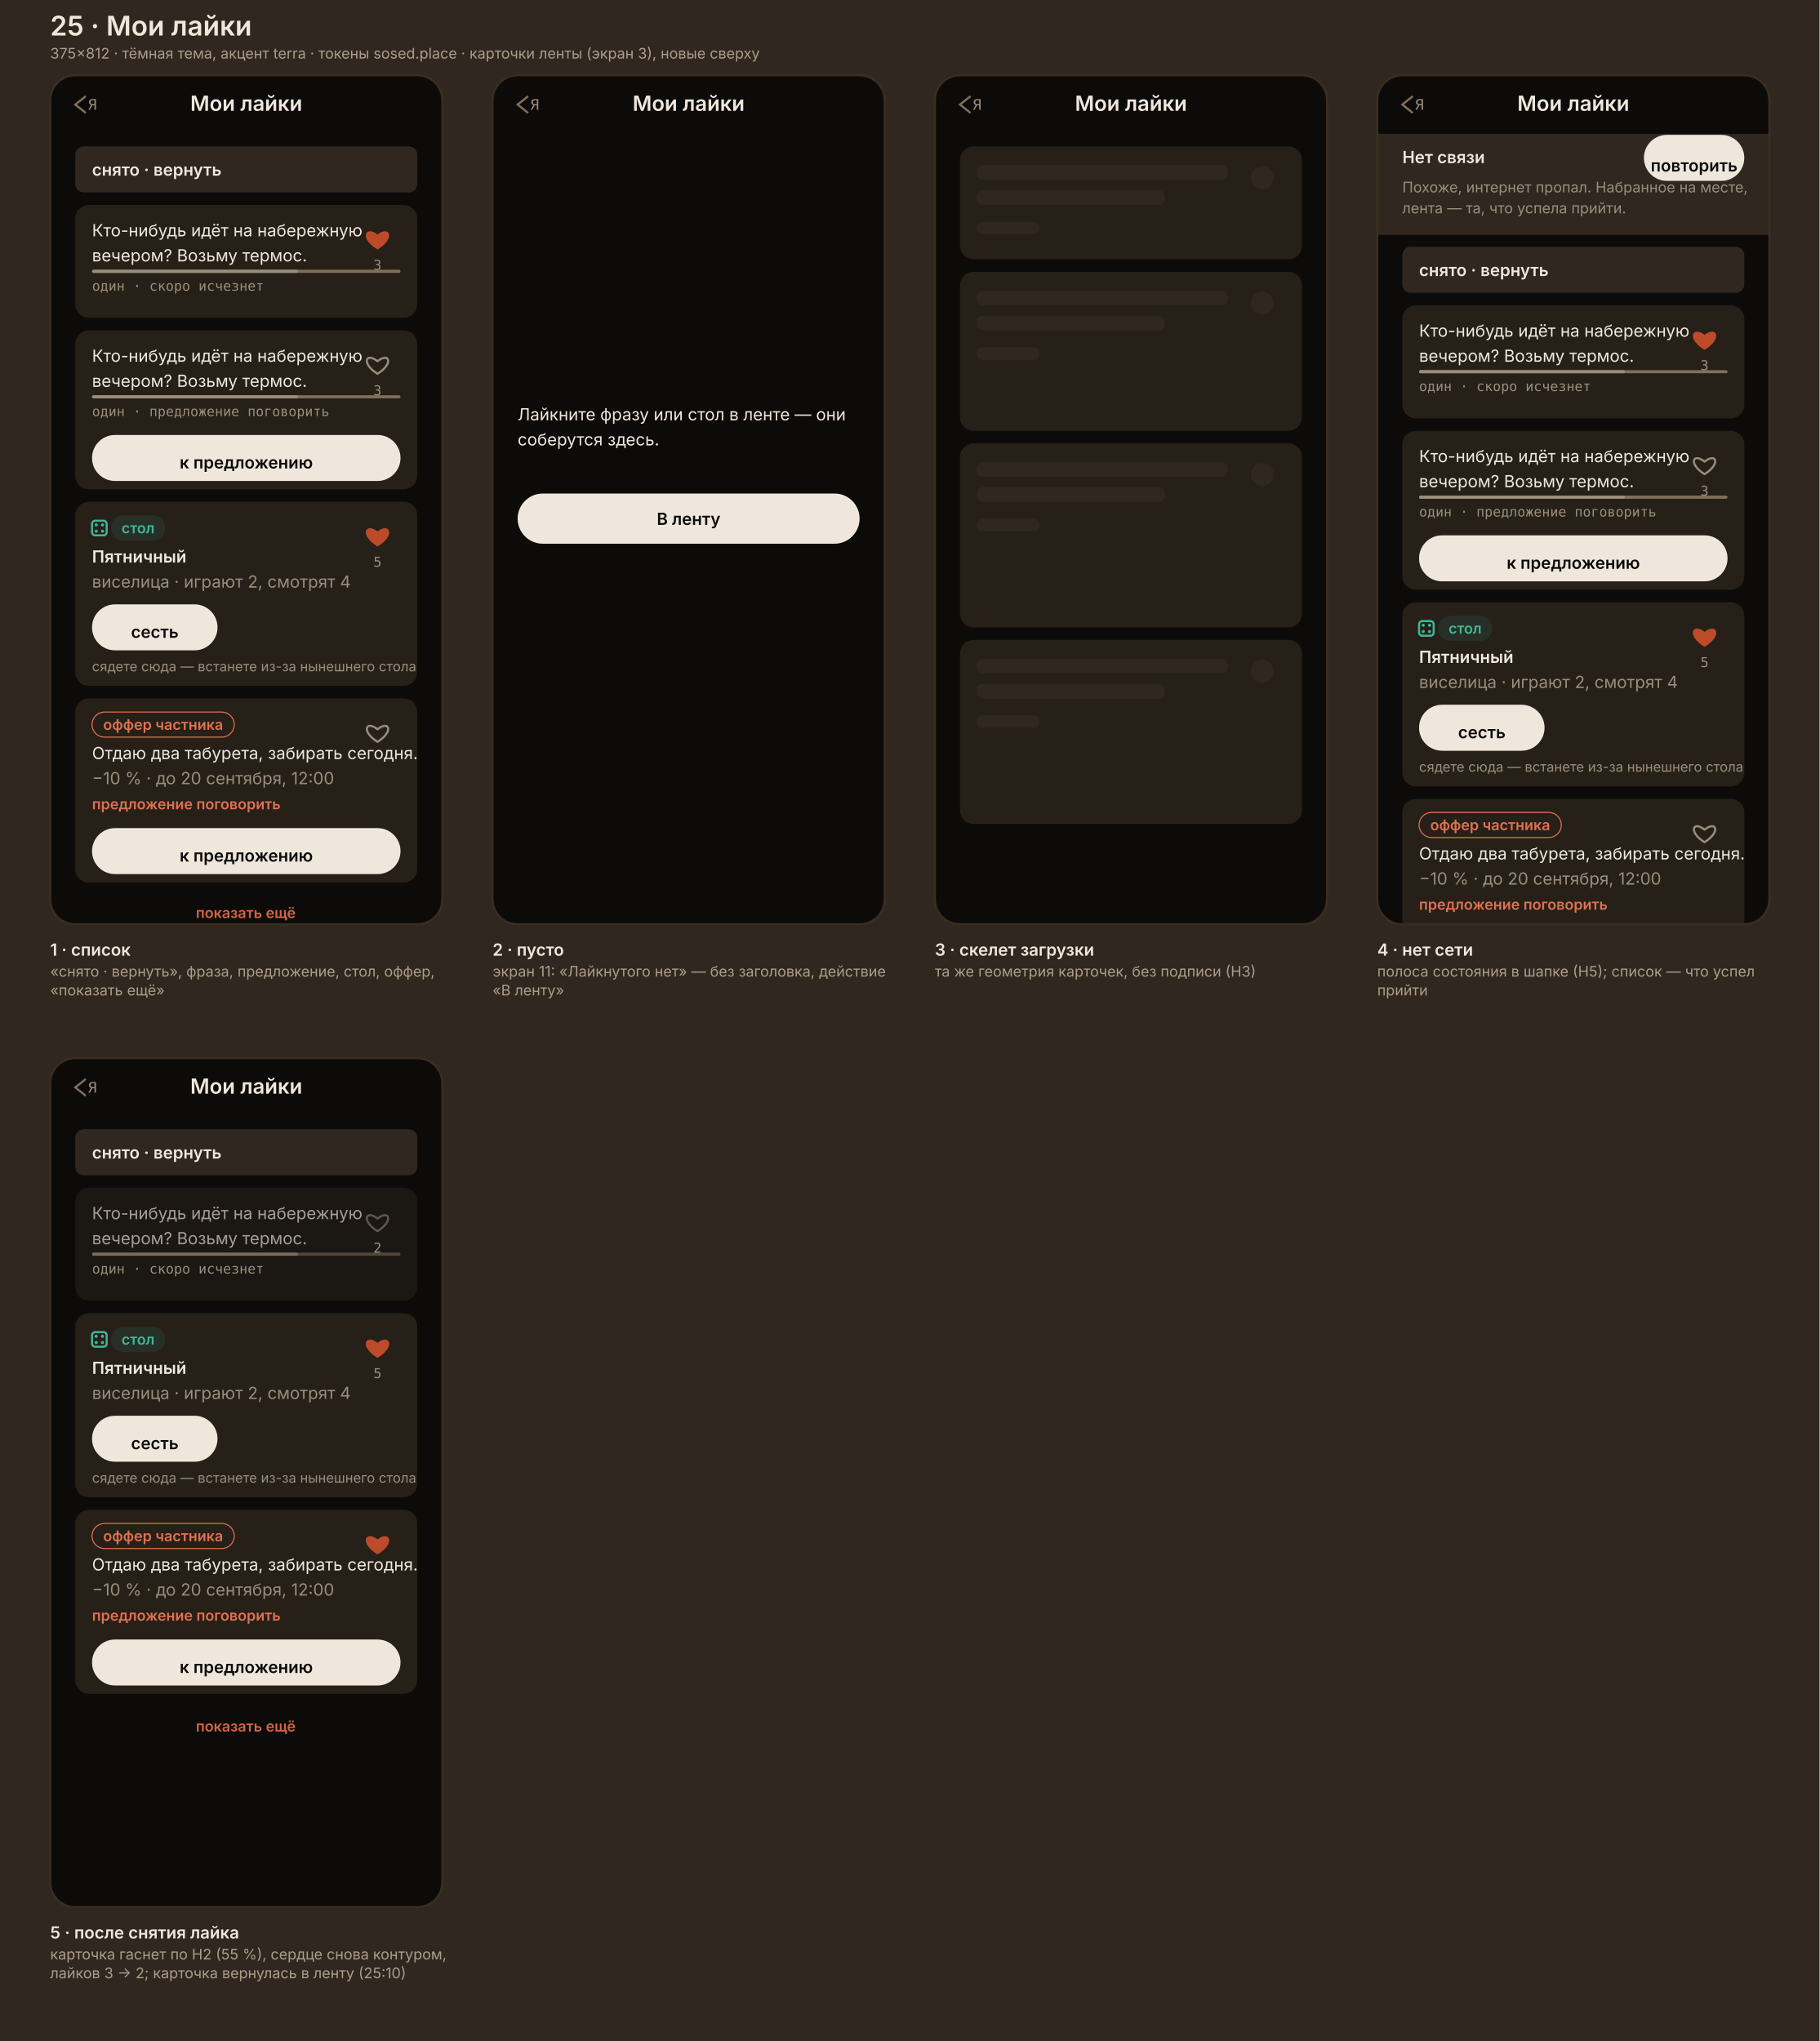
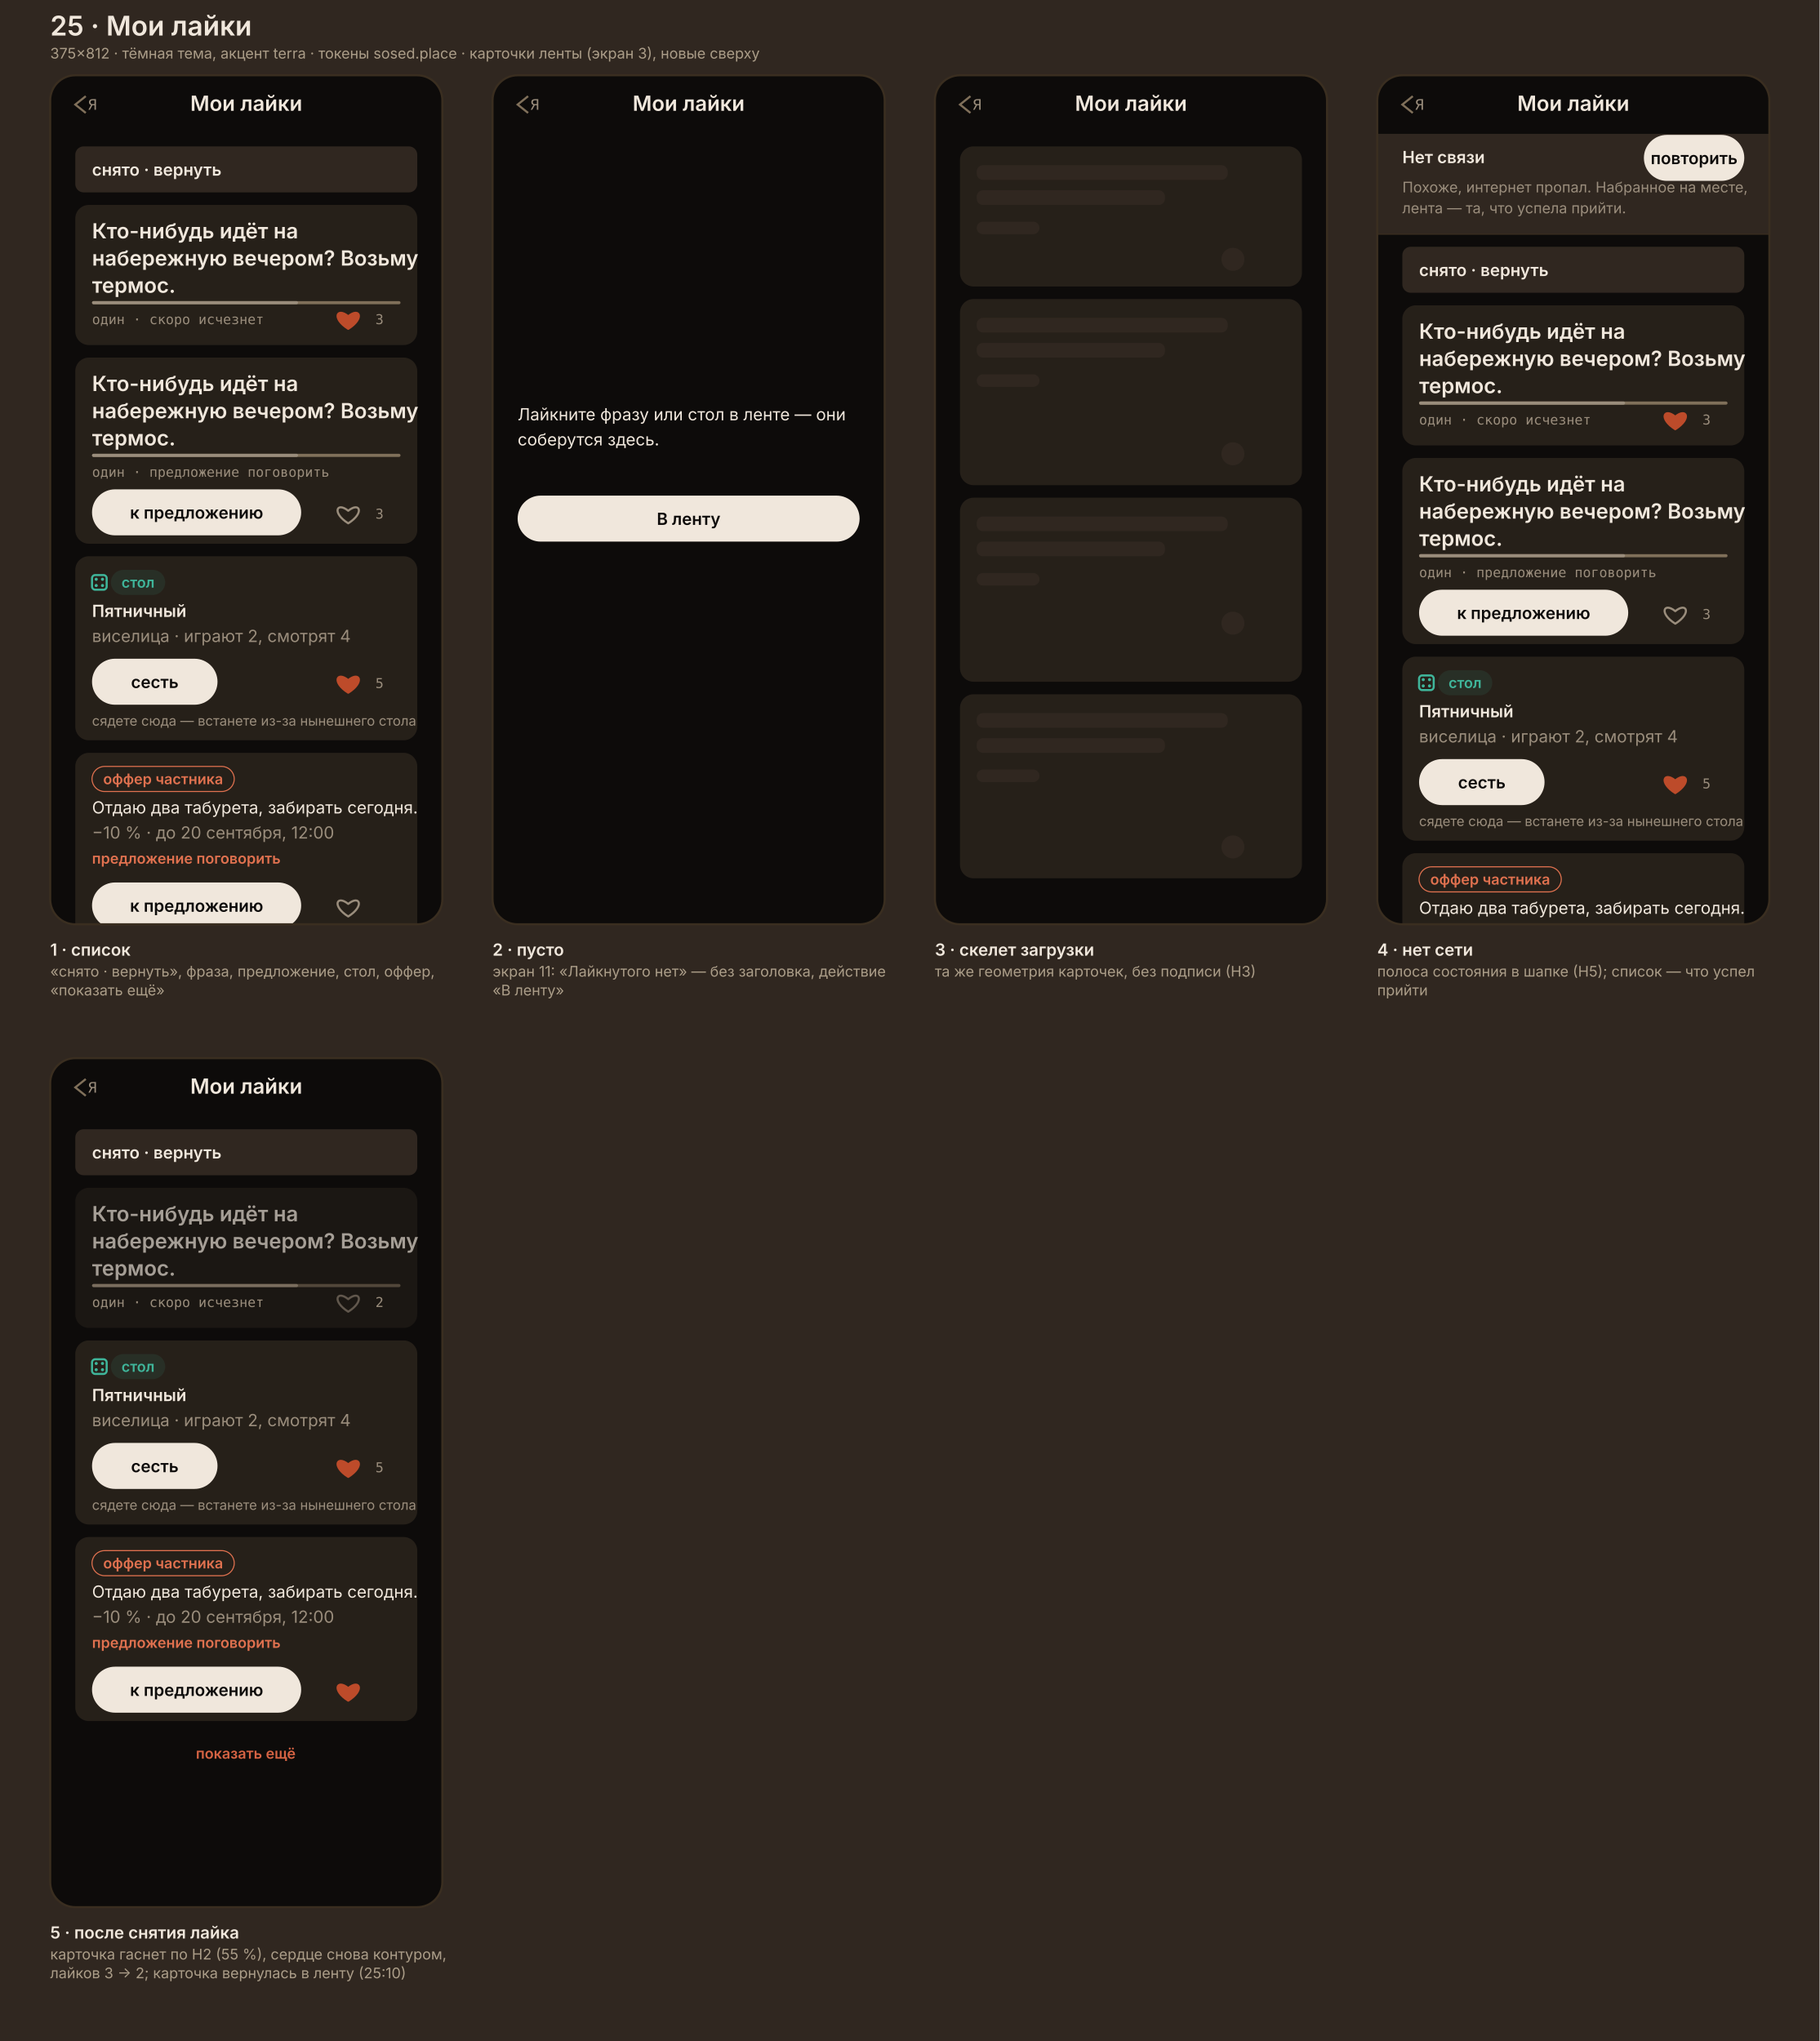
<svg xmlns="http://www.w3.org/2000/svg" width="1740" height="1952" viewBox="0 0 1740 1952">
  <style>
    @font-face { font-family: "Golos Text"; font-weight: 400 600;
      src: url(/fonts/q5uCsoe9Lv5t7Meb31EcExN8hA.woff2) format("woff2"); }
    @font-face { font-family: "JetBrains Mono"; font-weight: 400;
      src: url(/fonts/tDbv2o-flEEny0FZhsfKu5WU4zr3E_BX0PnT8RD8yKwBNntkaToggR7BYRbKPxDcwg.woff2) format("woff2"); }
    text { font-family: "Golos Text", Inter, system-ui, sans-serif; }
    .t    { font-size: 16px; font-weight: 400; fill: #f0e7dc; }
    .tb   { font-size: 16px; font-weight: 600; fill: #f0e7dc; }
    .h    { font-size: 20px; font-weight: 600; fill: #f0e7dc; }
    .m    { font-size: 16px; font-weight: 400; fill: #9a8d7c; }
    .mb   { font-size: 16px; font-weight: 600; fill: #9a8d7c; }
    .err  { font-size: 16px; font-weight: 400; fill: #ef7a6a; }
    .acc  { font-size: 14px; font-weight: 600; fill: #d56343; }
    .code { font-family: "JetBrains Mono", ui-monospace, monospace; font-size: 26px; fill: #f0e7dc; letter-spacing: 1px; }
    .lab  { font-size: 14px; font-weight: 600; fill: #e0714f; }
    .mono { font-family: "JetBrains Mono", ui-monospace, monospace; font-size: 13px; fill: #9a8d7c; }
    .cap  { font-size: 16px; font-weight: 600; fill: #f0e7dc; }
    .capm { font-size: 14px; font-weight: 400; fill: #ab9d88; }
    .sheet { font-size: 26px; font-weight: 600; fill: #f0e7dc; }
    .sheetm { font-size: 14px; font-weight: 400; fill: #ab9d88; }
    .fade rect, .fade path, .fade circle, .fade line { opacity: .55; }
    .fade text { opacity: 1; }
    .fade text.body, .fade text.body15, .fade text.t16, .fade text.t16b, .fade text.name, .fade text.h, .fade text.t, .fade text.tb, .fade text.big, .fade text.disp { opacity: .65; }
</style>
  <rect width="1740" height="1952" style="fill:#302720" />
  <text x="48" y="34" class="sheet">25 · Мои лайки</text>
  <text x="48" y="56" class="sheetm">375×812 · тёмная тема, акцент terra · токены sosed.place · карточки ленты (экран 3), новые сверху</text>
  <g transform="translate(48,72)">
    <clipPath id="c0">
      <rect width="375" height="812" rx="24" />
    </clipPath>
    <g clip-path="url(#c0)">
      <rect x="0" y="0" width="375" height="812" rx="0" style="fill:#0d0b0a;" />
      <rect x="0" y="0" width="375" height="56" rx="0" style="fill:#0d0b0a;" />
      <path d="M34 20 L24 28 L34 36" style="fill:none;stroke:#80705a;stroke-width:2" />
      <text x="36" y="33" class="mono" style="font-size:14px">Я</text>
      <text x="187.5" y="34" class="h" text-anchor="middle">Мои лайки</text>
      <rect x="24" y="68" width="327" height="44" rx="8" style="fill:#302720;" />
      <text x="40" y="96" class="tb">снято · вернуть</text>
-       <rect x="24" y="124" width="327" height="108" rx="13" style="fill:#262019;" />
-       <text x="40" y="154" class="t">Кто-нибудь идёт на набережную</text>
-       <text x="40" y="178" class="t">вечером? Возьму термос.</text>
-       <rect x="40" y="186" width="295" height="3" rx="1.5" style="fill:#80705a" />
-       <rect x="40" y="186" width="197" height="3" rx="1.5" style="fill:#9a8d7c" />
-       <text x="40" y="206" class="mono">один · скоро исчезнет</text>
-       <rect x="291" y="133" width="44" height="44" rx="8" fill="none" data-hit="44" />
-       <path d="M313 165.5 C297 155.5 302 144.5 313 153.5 C324 144.5 329 155.5 313 165.5 Z" style="fill:#bd4b2a;stroke:#bd4b2a;stroke-width:2;stroke-linejoin:round" />
-       <text x="313" y="186" class="mono" text-anchor="middle">3</text>
-       <rect x="24" y="244" width="327" height="152" rx="13" style="fill:#262019;" />
-       <text x="40" y="274" class="t">Кто-нибудь идёт на набережную</text>
-       <text x="40" y="298" class="t">вечером? Возьму термос.</text>
-       <rect x="40" y="306" width="295" height="3" rx="1.5" style="fill:#80705a" />
-       <rect x="40" y="306" width="197" height="3" rx="1.5" style="fill:#9a8d7c" />
-       <text x="40" y="326" class="mono">один · предложение поговорить</text>
-       <rect x="291" y="253" width="44" height="44" rx="8" fill="none" data-hit="44" />
-       <path d="M313 285.5 C297 275.5 302 264.5 313 273.5 C324 264.5 329 275.5 313 285.5 Z" style="fill:none;stroke:#9a8d7c;stroke-width:2;stroke-linejoin:round" />
-       <text x="313" y="306" class="mono" text-anchor="middle">3</text>
-       <rect x="40" y="344" width="295" height="44" rx="22" style="fill:#f0e7dc;" />
-       <text x="187.5" y="376" class="tb" text-anchor="middle" style="fill:#0d0b0a">к предложению</text>
-       <rect x="24" y="408" width="327" height="176" rx="13" style="fill:#262019;" />
-       <rect x="40" y="426" width="14" height="14" rx="3" fill="none" stroke="#3fb59a" stroke-width="2" />
-       <circle cx="44" cy="430" r="1.5" fill="#3fb59a" />
-       <circle cx="50" cy="430" r="1.5" fill="#3fb59a" />
-       <circle cx="44" cy="436" r="1.5" fill="#3fb59a" />
-       <circle cx="50" cy="436" r="1.5" fill="#3fb59a" />
-       <rect x="58" y="421" width="52" height="24" rx="12" style="fill:#3fb59a;fill-opacity:0.10" />
-       <text x="84" y="438" class="lab" text-anchor="middle" style="fill:#3fb59a">стол</text>
-       <text x="40" y="466" class="tb">Пятничный</text>
-       <text x="40" y="490" class="m">виселица · играют 2, смотрят 4</text>
-       <rect x="291" y="417" width="44" height="44" rx="8" fill="none" data-hit="44" />
-       <path d="M313 449.5 C297 439.5 302 428.5 313 437.5 C324 428.5 329 439.5 313 449.5 Z" style="fill:#bd4b2a;stroke:#bd4b2a;stroke-width:2;stroke-linejoin:round" />
-       <text x="313" y="470" class="mono" text-anchor="middle">5</text>
-       <rect x="40" y="506" width="120" height="44" rx="22" style="fill:#f0e7dc;" />
-       <text x="100.0" y="538" class="tb" text-anchor="middle" style="fill:#0d0b0a">сесть</text>
-       <text x="40" y="570" class="m" style="font-size:13px">сядете сюда — встанете из-за нынешнего стола</text>
-       <rect x="24" y="596" width="327" height="176" rx="13" style="fill:#262019;" />
-       <rect x="40" y="609" width="136" height="24" rx="12" style="fill:none;stroke:#e0714f;stroke-width:1" />
-       <text x="108" y="626" class="lab" text-anchor="middle" style="fill:#e0714f">оффер частника</text>
-       <text x="40" y="654" class="t">Отдаю два табурета, забирать сегодня.</text>
-       <text x="40" y="678" class="m">−10 % · до 20 сентября, 12:00</text>
-       <text x="40" y="702" class="lab">предложение поговорить</text>
-       <rect x="291" y="605" width="44" height="44" rx="8" fill="none" data-hit="44" />
-       <path d="M313 637.5 C297 627.5 302 616.5 313 625.5 C324 616.5 329 627.5 313 637.5 Z" style="fill:none;stroke:#9a8d7c;stroke-width:2;stroke-linejoin:round" />
-       <rect x="40" y="720" width="295" height="44" rx="22" style="fill:#f0e7dc;" />
-       <text x="187.5" y="752" class="tb" text-anchor="middle" style="fill:#0d0b0a">к предложению</text>
-       <rect x="107" y="776" width="160" height="44" rx="8" fill="none" data-hit="44" />
-       <text x="187" y="806" class="acc" text-anchor="middle">показать ещё</text>
+       <rect x="24" y="124" width="327" height="134" rx="13" style="fill:#262019;" />
+       <text x="40" y="156" class="h">Кто-нибудь идёт на</text>
+       <text x="40" y="182" class="h">набережную вечером? Возьму</text>
+       <text x="40" y="208" class="h">термос.</text>
+       <rect x="40" y="216" width="295" height="3" rx="1.5" style="fill:#80705a" />
+       <rect x="40" y="216" width="197" height="3" rx="1.5" style="fill:#9a8d7c" />
+       <text x="40" y="238" class="mono">один · скоро исчезнет</text>
+       <rect x="263" y="210" width="44" height="44" rx="8" fill="none" data-hit="44" />
+       <path d="M285 242.5 C269 232.5 274 221.5 285 230.5 C296 221.5 301 232.5 285 242.5 Z" style="fill:#bd4b2a;stroke:#bd4b2a;stroke-width:2;stroke-linejoin:round" />
+       <text x="311" y="238" class="mono">3</text>
+       <rect x="24" y="270" width="327" height="178" rx="13" style="fill:#262019;" />
+       <text x="40" y="302" class="h">Кто-нибудь идёт на</text>
+       <text x="40" y="328" class="h">набережную вечером? Возьму</text>
+       <text x="40" y="354" class="h">термос.</text>
+       <rect x="40" y="362" width="295" height="3" rx="1.5" style="fill:#80705a" />
+       <rect x="40" y="362" width="197" height="3" rx="1.5" style="fill:#9a8d7c" />
+       <text x="40" y="384" class="mono">один · предложение поговорить</text>
+       <rect x="263" y="396" width="44" height="44" rx="8" fill="none" data-hit="44" />
+       <path d="M285 428.5 C269 418.5 274 407.5 285 416.5 C296 407.5 301 418.5 285 428.5 Z" style="fill:none;stroke:#9a8d7c;stroke-width:2;stroke-linejoin:round" />
+       <text x="311" y="424" class="mono">3</text>
+       <rect x="40" y="396" width="200" height="44" rx="22" style="fill:#f0e7dc;" />
+       <text x="140" y="424" class="tb" text-anchor="middle" style="fill:#0d0b0a">к предложению</text>
+       <rect x="24" y="460" width="327" height="176" rx="13" style="fill:#262019;" />
+       <rect x="40" y="478" width="14" height="14" rx="3" fill="none" stroke="#3fb59a" stroke-width="2" />
+       <circle cx="44" cy="482" r="1.5" fill="#3fb59a" />
+       <circle cx="50" cy="482" r="1.5" fill="#3fb59a" />
+       <circle cx="44" cy="488" r="1.5" fill="#3fb59a" />
+       <circle cx="50" cy="488" r="1.5" fill="#3fb59a" />
+       <rect x="58" y="473" width="52" height="24" rx="12" style="fill:#3fb59a;fill-opacity:0.10" />
+       <text x="84" y="490" class="lab" text-anchor="middle" style="fill:#3fb59a">стол</text>
+       <text x="40" y="518" class="tb">Пятничный</text>
+       <text x="40" y="542" class="m">виселица · играют 2, смотрят 4</text>
+       <rect x="263" y="558" width="44" height="44" rx="8" fill="none" data-hit="44" />
+       <path d="M285 590.5 C269 580.5 274 569.5 285 578.5 C296 569.5 301 580.5 285 590.5 Z" style="fill:#bd4b2a;stroke:#bd4b2a;stroke-width:2;stroke-linejoin:round" />
+       <text x="311" y="586" class="mono">5</text>
+       <rect x="40" y="558" width="120" height="44" rx="22" style="fill:#f0e7dc;" />
+       <text x="100.0" y="586" class="tb" text-anchor="middle" style="fill:#0d0b0a">сесть</text>
+       <text x="40" y="622" class="m" style="font-size:13px">сядете сюда — встанете из-за нынешнего стола</text>
+       <rect x="24" y="648" width="327" height="176" rx="13" style="fill:#262019;" />
+       <rect x="40" y="661" width="136" height="24" rx="12" style="fill:none;stroke:#e0714f;stroke-width:1" />
+       <text x="108" y="678" class="lab" text-anchor="middle" style="fill:#e0714f">оффер частника</text>
+       <text x="40" y="706" class="t">Отдаю два табурета, забирать сегодня.</text>
+       <text x="40" y="730" class="m">−10 % · до 20 сентября, 12:00</text>
+       <text x="40" y="754" class="lab">предложение поговорить</text>
+       <rect x="263" y="772" width="44" height="44" rx="8" fill="none" data-hit="44" />
+       <path d="M285 804.5 C269 794.5 274 783.5 285 792.5 C296 783.5 301 794.5 285 804.5 Z" style="fill:none;stroke:#9a8d7c;stroke-width:2;stroke-linejoin:round" />
+       <rect x="40" y="772" width="200" height="44" rx="22" style="fill:#f0e7dc;" />
+       <text x="140" y="800" class="tb" text-anchor="middle" style="fill:#0d0b0a">к предложению</text>
+       <rect x="107" y="828" width="160" height="44" rx="8" fill="none" data-hit="44" />
+       <text x="187" y="858" class="acc" text-anchor="middle">показать ещё</text>
    </g>
    <rect width="375" height="812" rx="24" style="fill:none;stroke:#3a2e20;stroke-width:2" />
    <text x="0" y="842" class="cap">1 · список</text>
    <text x="0" y="862" class="capm">«снято · вернуть», фраза, предложение, стол, оффер,</text>
    <text x="0" y="880" class="capm">«показать ещё»</text>
  </g>
  <g transform="translate(471,72)">
    <clipPath id="c1">
      <rect width="375" height="812" rx="24" />
    </clipPath>
    <g clip-path="url(#c1)">
      <rect x="0" y="0" width="375" height="812" rx="0" style="fill:#0d0b0a;" />
      <rect x="0" y="0" width="375" height="56" rx="0" style="fill:#0d0b0a;" />
      <path d="M34 20 L24 28 L34 36" style="fill:none;stroke:#80705a;stroke-width:2" />
      <text x="36" y="33" class="mono" style="font-size:14px">Я</text>
      <text x="187.5" y="34" class="h" text-anchor="middle">Мои лайки</text>
      <text x="24" y="330" class="t">Лайкните фразу или стол в ленте — они</text>
      <text x="24" y="354" class="t">соберутся здесь.</text>
-       <rect x="24" y="400" width="327" height="48" rx="24" style="fill:#f0e7dc;" />
+       <rect x="24" y="402" width="327" height="44" rx="22" style="fill:#f0e7dc;" />
      <text x="187.5" y="430" class="tb" text-anchor="middle" style="fill:#0d0b0a">В ленту</text>
    </g>
    <rect width="375" height="812" rx="24" style="fill:none;stroke:#3a2e20;stroke-width:2" />
    <text x="0" y="842" class="cap">2 · пусто</text>
    <text x="0" y="862" class="capm">экран 11: «Лайкнутого нет» — без заголовка, действие</text>
    <text x="0" y="880" class="capm">«В ленту»</text>
  </g>
  <g transform="translate(894,72)">
    <clipPath id="c2">
      <rect width="375" height="812" rx="24" />
    </clipPath>
    <g clip-path="url(#c2)">
      <rect x="0" y="0" width="375" height="812" rx="0" style="fill:#0d0b0a;" />
      <rect x="0" y="0" width="375" height="56" rx="0" style="fill:#0d0b0a;" />
      <path d="M34 20 L24 28 L34 36" style="fill:none;stroke:#80705a;stroke-width:2" />
      <text x="36" y="33" class="mono" style="font-size:14px">Я</text>
      <text x="187.5" y="34" class="h" text-anchor="middle">Мои лайки</text>
-       <rect x="24" y="68" width="327" height="108" rx="13" style="fill:#262019;" />
+       <rect x="24" y="68" width="327" height="134" rx="13" style="fill:#262019;" />
      <rect x="40" y="86" width="240" height="14" rx="6" style="fill:#302720;" />
      <rect x="40" y="110" width="180" height="14" rx="6" style="fill:#302720;" />
      <rect x="40" y="140" width="60" height="12" rx="6" style="fill:#302720;" />
-       <circle cx="313" cy="98" r="11" style="fill:#302720" />
-       <rect x="24" y="188" width="327" height="152" rx="13" style="fill:#262019;" />
-       <rect x="40" y="206" width="240" height="14" rx="6" style="fill:#302720;" />
-       <rect x="40" y="230" width="180" height="14" rx="6" style="fill:#302720;" />
-       <rect x="40" y="260" width="60" height="12" rx="6" style="fill:#302720;" />
-       <circle cx="313" cy="218" r="11" style="fill:#302720" />
-       <rect x="24" y="352" width="327" height="176" rx="13" style="fill:#262019;" />
-       <rect x="40" y="370" width="240" height="14" rx="6" style="fill:#302720;" />
-       <rect x="40" y="394" width="180" height="14" rx="6" style="fill:#302720;" />
-       <rect x="40" y="424" width="60" height="12" rx="6" style="fill:#302720;" />
-       <circle cx="313" cy="382" r="11" style="fill:#302720" />
-       <rect x="24" y="540" width="327" height="176" rx="13" style="fill:#262019;" />
-       <rect x="40" y="558" width="240" height="14" rx="6" style="fill:#302720;" />
-       <rect x="40" y="582" width="180" height="14" rx="6" style="fill:#302720;" />
-       <rect x="40" y="612" width="60" height="12" rx="6" style="fill:#302720;" />
-       <circle cx="313" cy="570" r="11" style="fill:#302720" />
+       <circle cx="285" cy="176" r="11" style="fill:#302720" />
+       <rect x="24" y="214" width="327" height="178" rx="13" style="fill:#262019;" />
+       <rect x="40" y="232" width="240" height="14" rx="6" style="fill:#302720;" />
+       <rect x="40" y="256" width="180" height="14" rx="6" style="fill:#302720;" />
+       <rect x="40" y="286" width="60" height="12" rx="6" style="fill:#302720;" />
+       <circle cx="285" cy="362" r="11" style="fill:#302720" />
+       <rect x="24" y="404" width="327" height="176" rx="13" style="fill:#262019;" />
+       <rect x="40" y="422" width="240" height="14" rx="6" style="fill:#302720;" />
+       <rect x="40" y="446" width="180" height="14" rx="6" style="fill:#302720;" />
+       <rect x="40" y="476" width="60" height="12" rx="6" style="fill:#302720;" />
+       <circle cx="285" cy="524" r="11" style="fill:#302720" />
+       <rect x="24" y="592" width="327" height="176" rx="13" style="fill:#262019;" />
+       <rect x="40" y="610" width="240" height="14" rx="6" style="fill:#302720;" />
+       <rect x="40" y="634" width="180" height="14" rx="6" style="fill:#302720;" />
+       <rect x="40" y="664" width="60" height="12" rx="6" style="fill:#302720;" />
+       <circle cx="285" cy="738" r="11" style="fill:#302720" />
    </g>
    <rect width="375" height="812" rx="24" style="fill:none;stroke:#3a2e20;stroke-width:2" />
    <text x="0" y="842" class="cap">3 · скелет загрузки</text>
    <text x="0" y="862" class="capm">та же геометрия карточек, без подписи (Н3)</text>
  </g>
  <g transform="translate(1317,72)">
    <clipPath id="c3">
      <rect width="375" height="812" rx="24" />
    </clipPath>
    <g clip-path="url(#c3)">
      <rect x="0" y="0" width="375" height="812" rx="0" style="fill:#0d0b0a;" />
      <rect x="0" y="0" width="375" height="56" rx="0" style="fill:#0d0b0a;" />
      <path d="M34 20 L24 28 L34 36" style="fill:none;stroke:#80705a;stroke-width:2" />
      <text x="36" y="33" class="mono" style="font-size:14px">Я</text>
      <text x="187.5" y="34" class="h" text-anchor="middle">Мои лайки</text>
      <rect x="0" y="56" width="375" height="96" rx="0" style="fill:#302720;" />
      <text x="24" y="84" class="tb">Нет связи</text>
      <rect x="255" y="57" width="96" height="44" rx="22" style="fill:#f0e7dc;" />
-       <text x="303.0" y="92" class="tb" text-anchor="middle" style="fill:#0d0b0a">повторить</text>
+       <text x="303.0" y="85" class="tb" text-anchor="middle" style="fill:#0d0b0a">повторить</text>
      <text x="24" y="112" class="m" style="font-size:14px">Похоже, интернет пропал. Набранное на месте,</text>
      <text x="24" y="132" class="m" style="font-size:14px">лента — та, что успела прийти.</text>
      <line x1="0" y1="152" x2="375" y2="152" style="stroke:#3a2e20;stroke-width:1" />
      <rect x="24" y="164" width="327" height="44" rx="8" style="fill:#302720;" />
      <text x="40" y="192" class="tb">снято · вернуть</text>
-       <rect x="24" y="220" width="327" height="108" rx="13" style="fill:#262019;" />
-       <text x="40" y="250" class="t">Кто-нибудь идёт на набережную</text>
-       <text x="40" y="274" class="t">вечером? Возьму термос.</text>
-       <rect x="40" y="282" width="295" height="3" rx="1.5" style="fill:#80705a" />
-       <rect x="40" y="282" width="197" height="3" rx="1.5" style="fill:#9a8d7c" />
-       <text x="40" y="302" class="mono">один · скоро исчезнет</text>
-       <rect x="291" y="229" width="44" height="44" rx="8" fill="none" data-hit="44" />
-       <path d="M313 261.5 C297 251.5 302 240.5 313 249.5 C324 240.5 329 251.5 313 261.5 Z" style="fill:#bd4b2a;stroke:#bd4b2a;stroke-width:2;stroke-linejoin:round" />
-       <text x="313" y="282" class="mono" text-anchor="middle">3</text>
-       <rect x="24" y="340" width="327" height="152" rx="13" style="fill:#262019;" />
-       <text x="40" y="370" class="t">Кто-нибудь идёт на набережную</text>
-       <text x="40" y="394" class="t">вечером? Возьму термос.</text>
-       <rect x="40" y="402" width="295" height="3" rx="1.5" style="fill:#80705a" />
-       <rect x="40" y="402" width="197" height="3" rx="1.5" style="fill:#9a8d7c" />
-       <text x="40" y="422" class="mono">один · предложение поговорить</text>
-       <rect x="291" y="349" width="44" height="44" rx="8" fill="none" data-hit="44" />
-       <path d="M313 381.5 C297 371.5 302 360.5 313 369.5 C324 360.5 329 371.5 313 381.5 Z" style="fill:none;stroke:#9a8d7c;stroke-width:2;stroke-linejoin:round" />
-       <text x="313" y="402" class="mono" text-anchor="middle">3</text>
-       <rect x="40" y="440" width="295" height="44" rx="22" style="fill:#f0e7dc;" />
-       <text x="187.5" y="472" class="tb" text-anchor="middle" style="fill:#0d0b0a">к предложению</text>
-       <rect x="24" y="504" width="327" height="176" rx="13" style="fill:#262019;" />
-       <rect x="40" y="522" width="14" height="14" rx="3" fill="none" stroke="#3fb59a" stroke-width="2" />
-       <circle cx="44" cy="526" r="1.5" fill="#3fb59a" />
-       <circle cx="50" cy="526" r="1.5" fill="#3fb59a" />
-       <circle cx="44" cy="532" r="1.5" fill="#3fb59a" />
-       <circle cx="50" cy="532" r="1.5" fill="#3fb59a" />
-       <rect x="58" y="517" width="52" height="24" rx="12" style="fill:#3fb59a;fill-opacity:0.10" />
-       <text x="84" y="534" class="lab" text-anchor="middle" style="fill:#3fb59a">стол</text>
-       <text x="40" y="562" class="tb">Пятничный</text>
-       <text x="40" y="586" class="m">виселица · играют 2, смотрят 4</text>
-       <rect x="291" y="513" width="44" height="44" rx="8" fill="none" data-hit="44" />
-       <path d="M313 545.5 C297 535.5 302 524.5 313 533.5 C324 524.5 329 535.5 313 545.5 Z" style="fill:#bd4b2a;stroke:#bd4b2a;stroke-width:2;stroke-linejoin:round" />
-       <text x="313" y="566" class="mono" text-anchor="middle">5</text>
-       <rect x="40" y="602" width="120" height="44" rx="22" style="fill:#f0e7dc;" />
-       <text x="100.0" y="634" class="tb" text-anchor="middle" style="fill:#0d0b0a">сесть</text>
-       <text x="40" y="666" class="m" style="font-size:13px">сядете сюда — встанете из-за нынешнего стола</text>
-       <rect x="24" y="692" width="327" height="176" rx="13" style="fill:#262019;" />
-       <rect x="40" y="705" width="136" height="24" rx="12" style="fill:none;stroke:#e0714f;stroke-width:1" />
-       <text x="108" y="722" class="lab" text-anchor="middle" style="fill:#e0714f">оффер частника</text>
-       <text x="40" y="750" class="t">Отдаю два табурета, забирать сегодня.</text>
-       <text x="40" y="774" class="m">−10 % · до 20 сентября, 12:00</text>
-       <text x="40" y="798" class="lab">предложение поговорить</text>
-       <rect x="291" y="701" width="44" height="44" rx="8" fill="none" data-hit="44" />
-       <path d="M313 733.5 C297 723.5 302 712.5 313 721.5 C324 712.5 329 723.5 313 733.5 Z" style="fill:none;stroke:#9a8d7c;stroke-width:2;stroke-linejoin:round" />
-       <rect x="40" y="816" width="295" height="44" rx="22" style="fill:#f0e7dc;" />
-       <text x="187.5" y="848" class="tb" text-anchor="middle" style="fill:#0d0b0a">к предложению</text>
+       <rect x="24" y="220" width="327" height="134" rx="13" style="fill:#262019;" />
+       <text x="40" y="252" class="h">Кто-нибудь идёт на</text>
+       <text x="40" y="278" class="h">набережную вечером? Возьму</text>
+       <text x="40" y="304" class="h">термос.</text>
+       <rect x="40" y="312" width="295" height="3" rx="1.5" style="fill:#80705a" />
+       <rect x="40" y="312" width="197" height="3" rx="1.5" style="fill:#9a8d7c" />
+       <text x="40" y="334" class="mono">один · скоро исчезнет</text>
+       <rect x="263" y="306" width="44" height="44" rx="8" fill="none" data-hit="44" />
+       <path d="M285 338.5 C269 328.5 274 317.5 285 326.5 C296 317.5 301 328.5 285 338.5 Z" style="fill:#bd4b2a;stroke:#bd4b2a;stroke-width:2;stroke-linejoin:round" />
+       <text x="311" y="334" class="mono">3</text>
+       <rect x="24" y="366" width="327" height="178" rx="13" style="fill:#262019;" />
+       <text x="40" y="398" class="h">Кто-нибудь идёт на</text>
+       <text x="40" y="424" class="h">набережную вечером? Возьму</text>
+       <text x="40" y="450" class="h">термос.</text>
+       <rect x="40" y="458" width="295" height="3" rx="1.5" style="fill:#80705a" />
+       <rect x="40" y="458" width="197" height="3" rx="1.5" style="fill:#9a8d7c" />
+       <text x="40" y="480" class="mono">один · предложение поговорить</text>
+       <rect x="263" y="492" width="44" height="44" rx="8" fill="none" data-hit="44" />
+       <path d="M285 524.5 C269 514.5 274 503.5 285 512.5 C296 503.5 301 514.5 285 524.5 Z" style="fill:none;stroke:#9a8d7c;stroke-width:2;stroke-linejoin:round" />
+       <text x="311" y="520" class="mono">3</text>
+       <rect x="40" y="492" width="200" height="44" rx="22" style="fill:#f0e7dc;" />
+       <text x="140" y="520" class="tb" text-anchor="middle" style="fill:#0d0b0a">к предложению</text>
+       <rect x="24" y="556" width="327" height="176" rx="13" style="fill:#262019;" />
+       <rect x="40" y="574" width="14" height="14" rx="3" fill="none" stroke="#3fb59a" stroke-width="2" />
+       <circle cx="44" cy="578" r="1.5" fill="#3fb59a" />
+       <circle cx="50" cy="578" r="1.5" fill="#3fb59a" />
+       <circle cx="44" cy="584" r="1.5" fill="#3fb59a" />
+       <circle cx="50" cy="584" r="1.5" fill="#3fb59a" />
+       <rect x="58" y="569" width="52" height="24" rx="12" style="fill:#3fb59a;fill-opacity:0.10" />
+       <text x="84" y="586" class="lab" text-anchor="middle" style="fill:#3fb59a">стол</text>
+       <text x="40" y="614" class="tb">Пятничный</text>
+       <text x="40" y="638" class="m">виселица · играют 2, смотрят 4</text>
+       <rect x="263" y="654" width="44" height="44" rx="8" fill="none" data-hit="44" />
+       <path d="M285 686.5 C269 676.5 274 665.5 285 674.5 C296 665.5 301 676.5 285 686.5 Z" style="fill:#bd4b2a;stroke:#bd4b2a;stroke-width:2;stroke-linejoin:round" />
+       <text x="311" y="682" class="mono">5</text>
+       <rect x="40" y="654" width="120" height="44" rx="22" style="fill:#f0e7dc;" />
+       <text x="100.0" y="682" class="tb" text-anchor="middle" style="fill:#0d0b0a">сесть</text>
+       <text x="40" y="718" class="m" style="font-size:13px">сядете сюда — встанете из-за нынешнего стола</text>
+       <rect x="24" y="744" width="327" height="176" rx="13" style="fill:#262019;" />
+       <rect x="40" y="757" width="136" height="24" rx="12" style="fill:none;stroke:#e0714f;stroke-width:1" />
+       <text x="108" y="774" class="lab" text-anchor="middle" style="fill:#e0714f">оффер частника</text>
+       <text x="40" y="802" class="t">Отдаю два табурета, забирать сегодня.</text>
+       <text x="40" y="826" class="m">−10 % · до 20 сентября, 12:00</text>
+       <text x="40" y="850" class="lab">предложение поговорить</text>
+       <rect x="263" y="868" width="44" height="44" rx="8" fill="none" data-hit="44" />
+       <path d="M285 900.5 C269 890.5 274 879.5 285 888.5 C296 879.5 301 890.5 285 900.5 Z" style="fill:none;stroke:#9a8d7c;stroke-width:2;stroke-linejoin:round" />
+       <rect x="40" y="868" width="200" height="44" rx="22" style="fill:#f0e7dc;" />
+       <text x="140" y="896" class="tb" text-anchor="middle" style="fill:#0d0b0a">к предложению</text>
    </g>
    <rect width="375" height="812" rx="24" style="fill:none;stroke:#3a2e20;stroke-width:2" />
    <text x="0" y="842" class="cap">4 · нет сети</text>
    <text x="0" y="862" class="capm">полоса состояния в шапке (Н5); список — что успел</text>
    <text x="0" y="880" class="capm">прийти</text>
  </g>
  <g transform="translate(48,1012)">
    <clipPath id="c4">
      <rect width="375" height="812" rx="24" />
    </clipPath>
    <g clip-path="url(#c4)">
      <rect x="0" y="0" width="375" height="812" rx="0" style="fill:#0d0b0a;" />
      <rect x="0" y="0" width="375" height="56" rx="0" style="fill:#0d0b0a;" />
      <path d="M34 20 L24 28 L34 36" style="fill:none;stroke:#80705a;stroke-width:2" />
      <text x="36" y="33" class="mono" style="font-size:14px">Я</text>
      <text x="187.5" y="34" class="h" text-anchor="middle">Мои лайки</text>
      <rect x="24" y="68" width="327" height="44" rx="8" style="fill:#302720;" />
      <text x="40" y="96" class="tb">снято · вернуть</text>
      <g class="fade">
-         <rect x="24" y="124" width="327" height="108" rx="13" style="fill:#262019;" />
-         <text x="40" y="154" class="t">Кто-нибудь идёт на набережную</text>
-         <text x="40" y="178" class="t">вечером? Возьму термос.</text>
-         <rect x="40" y="186" width="295" height="3" rx="1.5" style="fill:#80705a" />
-         <rect x="40" y="186" width="197" height="3" rx="1.5" style="fill:#9a8d7c" />
-         <text x="40" y="206" class="mono">один · скоро исчезнет</text>
-         <rect x="291" y="133" width="44" height="44" rx="8" fill="none" data-hit="44" />
-         <path d="M313 165.5 C297 155.5 302 144.5 313 153.5 C324 144.5 329 155.5 313 165.5 Z" style="fill:none;stroke:#9a8d7c;stroke-width:2;stroke-linejoin:round" />
-         <text x="313" y="186" class="mono" text-anchor="middle">2</text>
+         <rect x="24" y="124" width="327" height="134" rx="13" style="fill:#262019;" />
+         <text x="40" y="156" class="h">Кто-нибудь идёт на</text>
+         <text x="40" y="182" class="h">набережную вечером? Возьму</text>
+         <text x="40" y="208" class="h">термос.</text>
+         <rect x="40" y="216" width="295" height="3" rx="1.5" style="fill:#80705a" />
+         <rect x="40" y="216" width="197" height="3" rx="1.5" style="fill:#9a8d7c" />
+         <text x="40" y="238" class="mono">один · скоро исчезнет</text>
+         <rect x="263" y="210" width="44" height="44" rx="8" fill="none" data-hit="44" />
+         <path d="M285 242.5 C269 232.5 274 221.5 285 230.5 C296 221.5 301 232.5 285 242.5 Z" style="fill:none;stroke:#9a8d7c;stroke-width:2;stroke-linejoin:round" />
+         <text x="311" y="238" class="mono">2</text>
      </g>
-       <rect x="24" y="244" width="327" height="176" rx="13" style="fill:#262019;" />
-       <rect x="40" y="262" width="14" height="14" rx="3" fill="none" stroke="#3fb59a" stroke-width="2" />
-       <circle cx="44" cy="266" r="1.5" fill="#3fb59a" />
-       <circle cx="50" cy="266" r="1.5" fill="#3fb59a" />
-       <circle cx="44" cy="272" r="1.5" fill="#3fb59a" />
-       <circle cx="50" cy="272" r="1.5" fill="#3fb59a" />
-       <rect x="58" y="257" width="52" height="24" rx="12" style="fill:#3fb59a;fill-opacity:0.10" />
-       <text x="84" y="274" class="lab" text-anchor="middle" style="fill:#3fb59a">стол</text>
-       <text x="40" y="302" class="tb">Пятничный</text>
-       <text x="40" y="326" class="m">виселица · играют 2, смотрят 4</text>
-       <rect x="291" y="253" width="44" height="44" rx="8" fill="none" data-hit="44" />
-       <path d="M313 285.5 C297 275.5 302 264.5 313 273.5 C324 264.5 329 275.5 313 285.5 Z" style="fill:#bd4b2a;stroke:#bd4b2a;stroke-width:2;stroke-linejoin:round" />
-       <text x="313" y="306" class="mono" text-anchor="middle">5</text>
-       <rect x="40" y="342" width="120" height="44" rx="22" style="fill:#f0e7dc;" />
-       <text x="100.0" y="374" class="tb" text-anchor="middle" style="fill:#0d0b0a">сесть</text>
-       <text x="40" y="406" class="m" style="font-size:13px">сядете сюда — встанете из-за нынешнего стола</text>
-       <rect x="24" y="432" width="327" height="176" rx="13" style="fill:#262019;" />
-       <rect x="40" y="445" width="136" height="24" rx="12" style="fill:none;stroke:#e0714f;stroke-width:1" />
-       <text x="108" y="462" class="lab" text-anchor="middle" style="fill:#e0714f">оффер частника</text>
-       <text x="40" y="490" class="t">Отдаю два табурета, забирать сегодня.</text>
-       <text x="40" y="514" class="m">−10 % · до 20 сентября, 12:00</text>
-       <text x="40" y="538" class="lab">предложение поговорить</text>
-       <path d="M313 473.5 C297 463.5 302 452.5 313 461.5 C324 452.5 329 463.5 313 473.5 Z" style="fill:#bd4b2a;stroke:#bd4b2a;stroke-width:2;stroke-linejoin:round" />
-       <rect x="40" y="556" width="295" height="44" rx="22" style="fill:#f0e7dc;" />
-       <text x="187.5" y="588" class="tb" text-anchor="middle" style="fill:#0d0b0a">к предложению</text>
-       <rect x="107" y="614" width="160" height="44" rx="8" fill="none" data-hit="44" />
-       <text x="187" y="644" class="acc" text-anchor="middle">показать ещё</text>
+       <rect x="24" y="270" width="327" height="176" rx="13" style="fill:#262019;" />
+       <rect x="40" y="288" width="14" height="14" rx="3" fill="none" stroke="#3fb59a" stroke-width="2" />
+       <circle cx="44" cy="292" r="1.5" fill="#3fb59a" />
+       <circle cx="50" cy="292" r="1.5" fill="#3fb59a" />
+       <circle cx="44" cy="298" r="1.5" fill="#3fb59a" />
+       <circle cx="50" cy="298" r="1.5" fill="#3fb59a" />
+       <rect x="58" y="283" width="52" height="24" rx="12" style="fill:#3fb59a;fill-opacity:0.10" />
+       <text x="84" y="300" class="lab" text-anchor="middle" style="fill:#3fb59a">стол</text>
+       <text x="40" y="328" class="tb">Пятничный</text>
+       <text x="40" y="352" class="m">виселица · играют 2, смотрят 4</text>
+       <rect x="263" y="368" width="44" height="44" rx="8" fill="none" data-hit="44" />
+       <path d="M285 400.5 C269 390.5 274 379.5 285 388.5 C296 379.5 301 390.5 285 400.5 Z" style="fill:#bd4b2a;stroke:#bd4b2a;stroke-width:2;stroke-linejoin:round" />
+       <text x="311" y="396" class="mono">5</text>
+       <rect x="40" y="368" width="120" height="44" rx="22" style="fill:#f0e7dc;" />
+       <text x="100.0" y="396" class="tb" text-anchor="middle" style="fill:#0d0b0a">сесть</text>
+       <text x="40" y="432" class="m" style="font-size:13px">сядете сюда — встанете из-за нынешнего стола</text>
+       <rect x="24" y="458" width="327" height="176" rx="13" style="fill:#262019;" />
+       <rect x="40" y="471" width="136" height="24" rx="12" style="fill:none;stroke:#e0714f;stroke-width:1" />
+       <text x="108" y="488" class="lab" text-anchor="middle" style="fill:#e0714f">оффер частника</text>
+       <text x="40" y="516" class="t">Отдаю два табурета, забирать сегодня.</text>
+       <text x="40" y="540" class="m">−10 % · до 20 сентября, 12:00</text>
+       <text x="40" y="564" class="lab">предложение поговорить</text>
+       <rect x="263" y="582" width="44" height="44" rx="8" fill="none" data-hit="44" />
+       <path d="M285 614.5 C269 604.5 274 593.5 285 602.5 C296 593.5 301 604.5 285 614.5 Z" style="fill:#bd4b2a;stroke:#bd4b2a;stroke-width:2;stroke-linejoin:round" />
+       <rect x="40" y="582" width="200" height="44" rx="22" style="fill:#f0e7dc;" />
+       <text x="140" y="610" class="tb" text-anchor="middle" style="fill:#0d0b0a">к предложению</text>
+       <rect x="107" y="640" width="160" height="44" rx="8" fill="none" data-hit="44" />
+       <text x="187" y="670" class="acc" text-anchor="middle">показать ещё</text>
    </g>
    <rect width="375" height="812" rx="24" style="fill:none;stroke:#3a2e20;stroke-width:2" />
    <text x="0" y="842" class="cap">5 · после снятия лайка</text>
    <text x="0" y="862" class="capm">карточка гаснет по Н2 (55 %), сердце снова контуром,</text>
    <text x="0" y="880" class="capm">лайков 3 → 2; карточка вернулась в ленту (25:10)</text>
  </g>
</svg>
